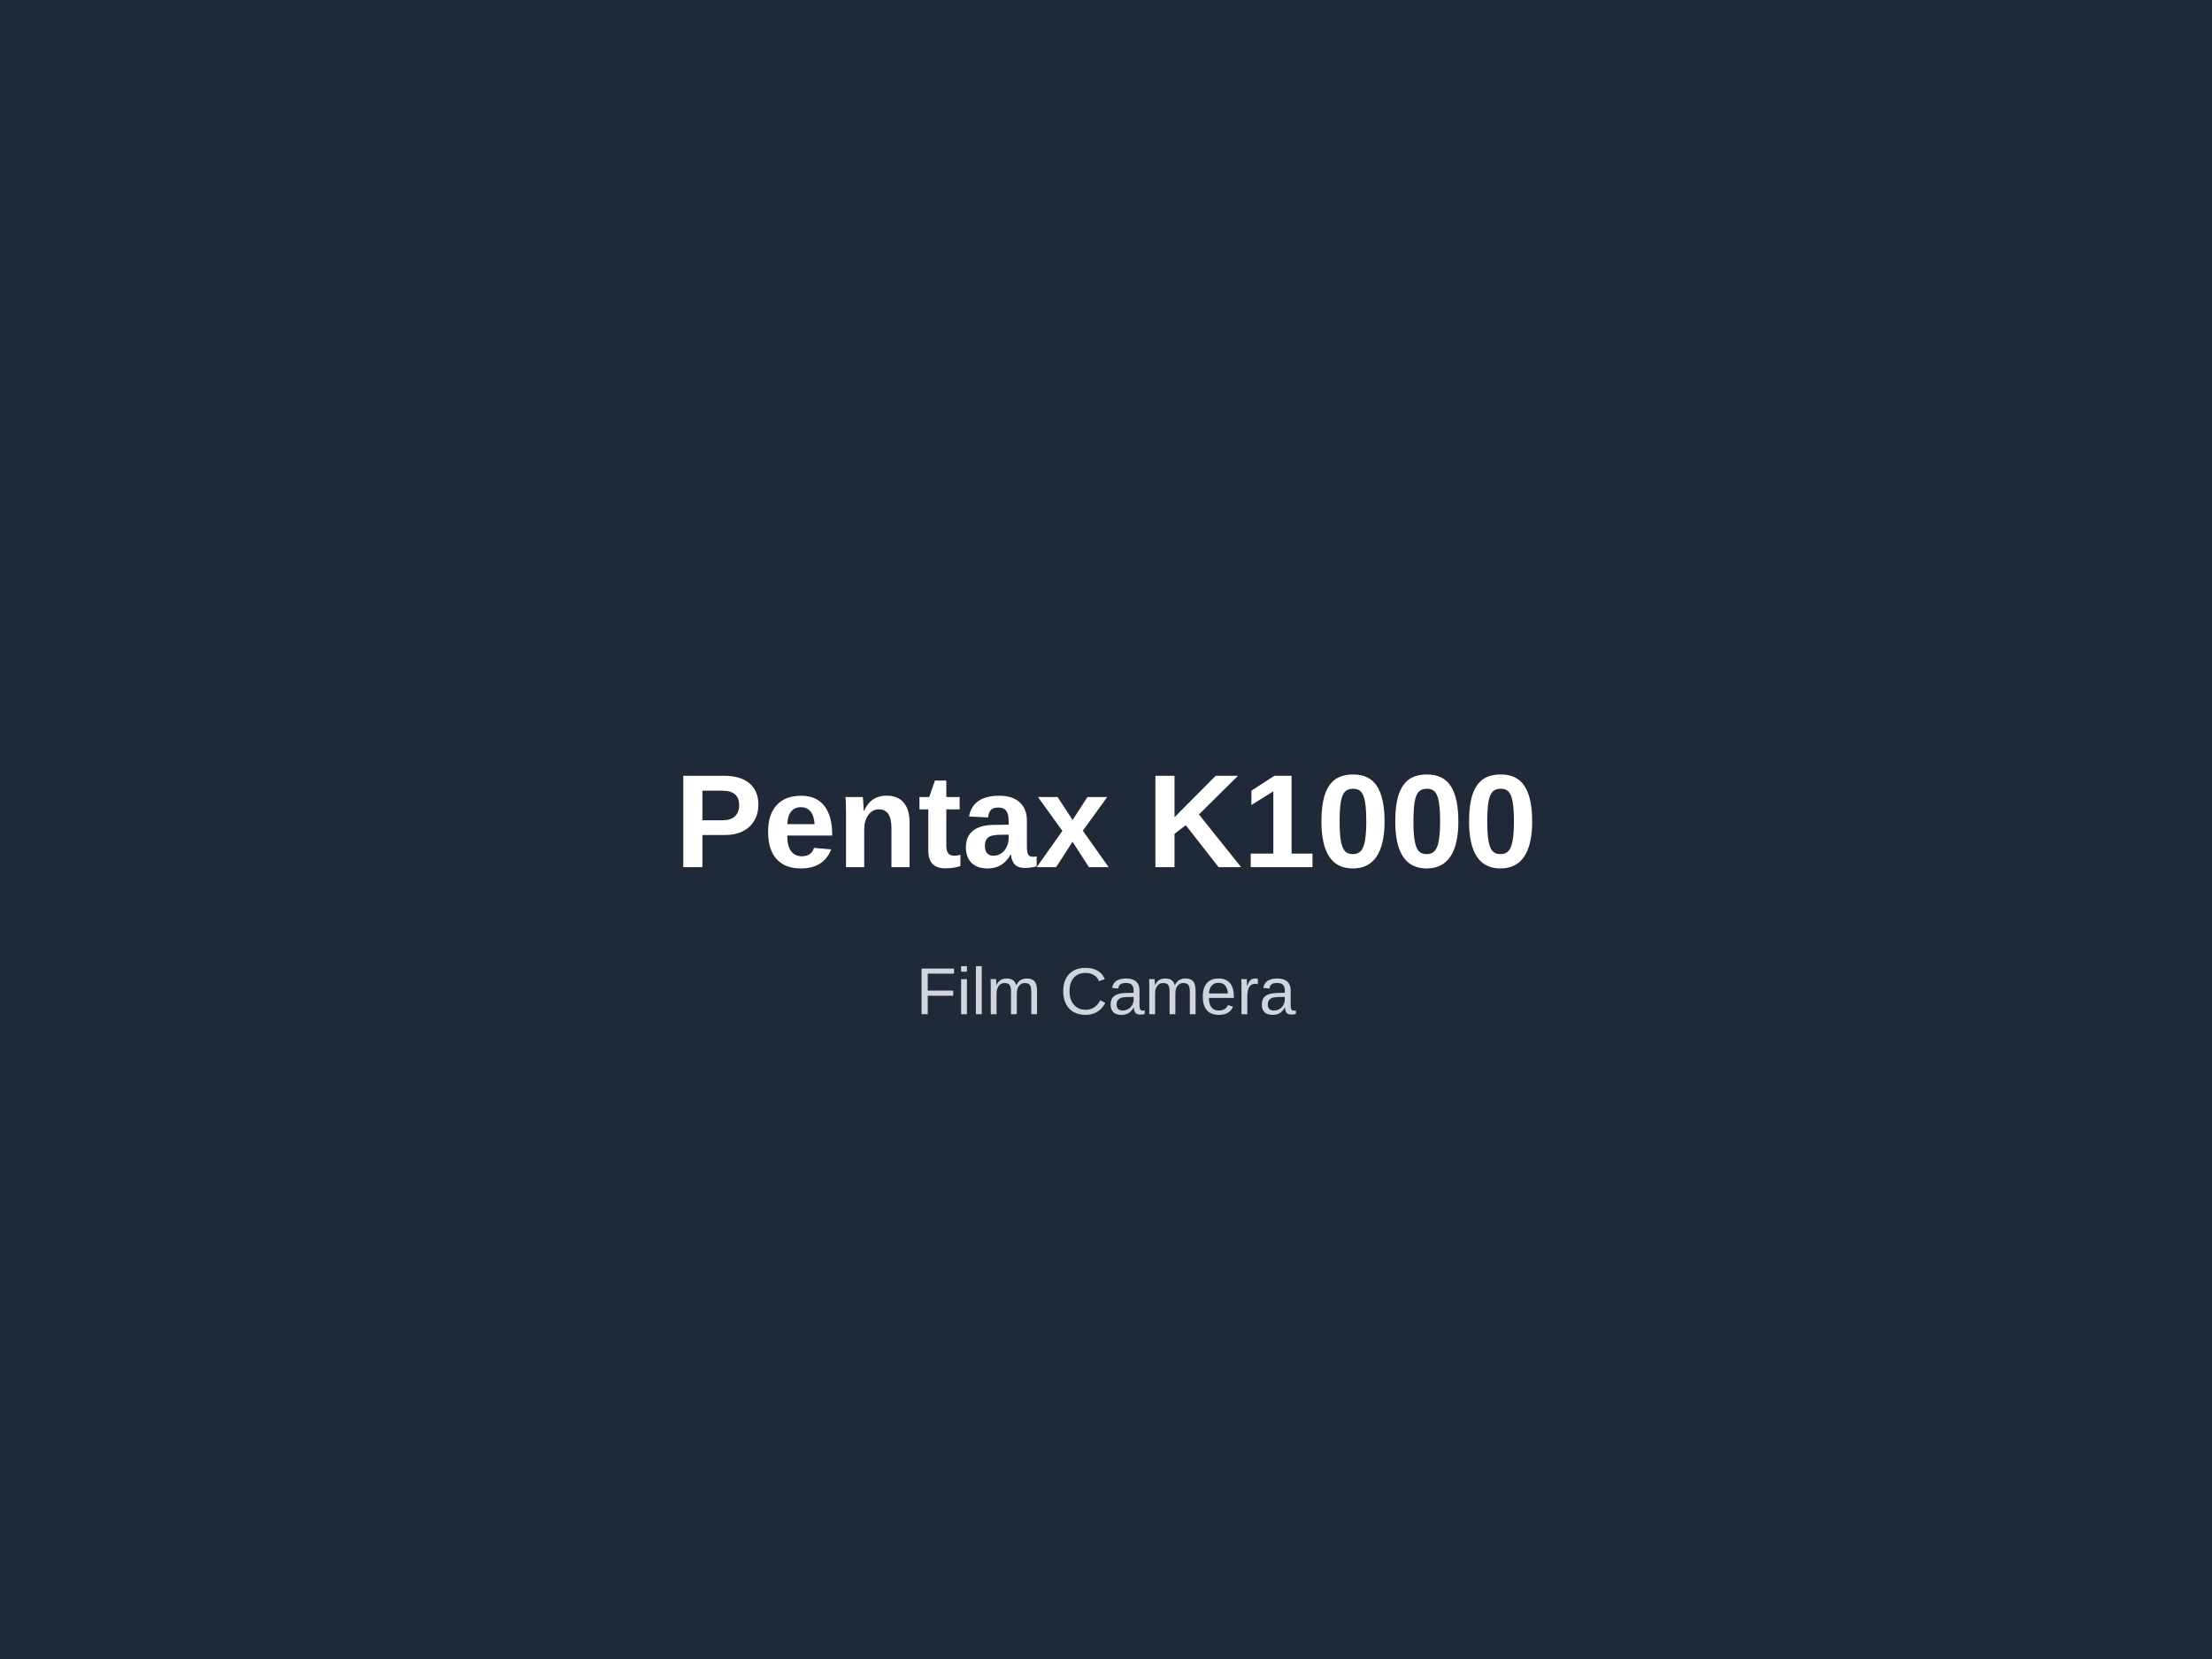
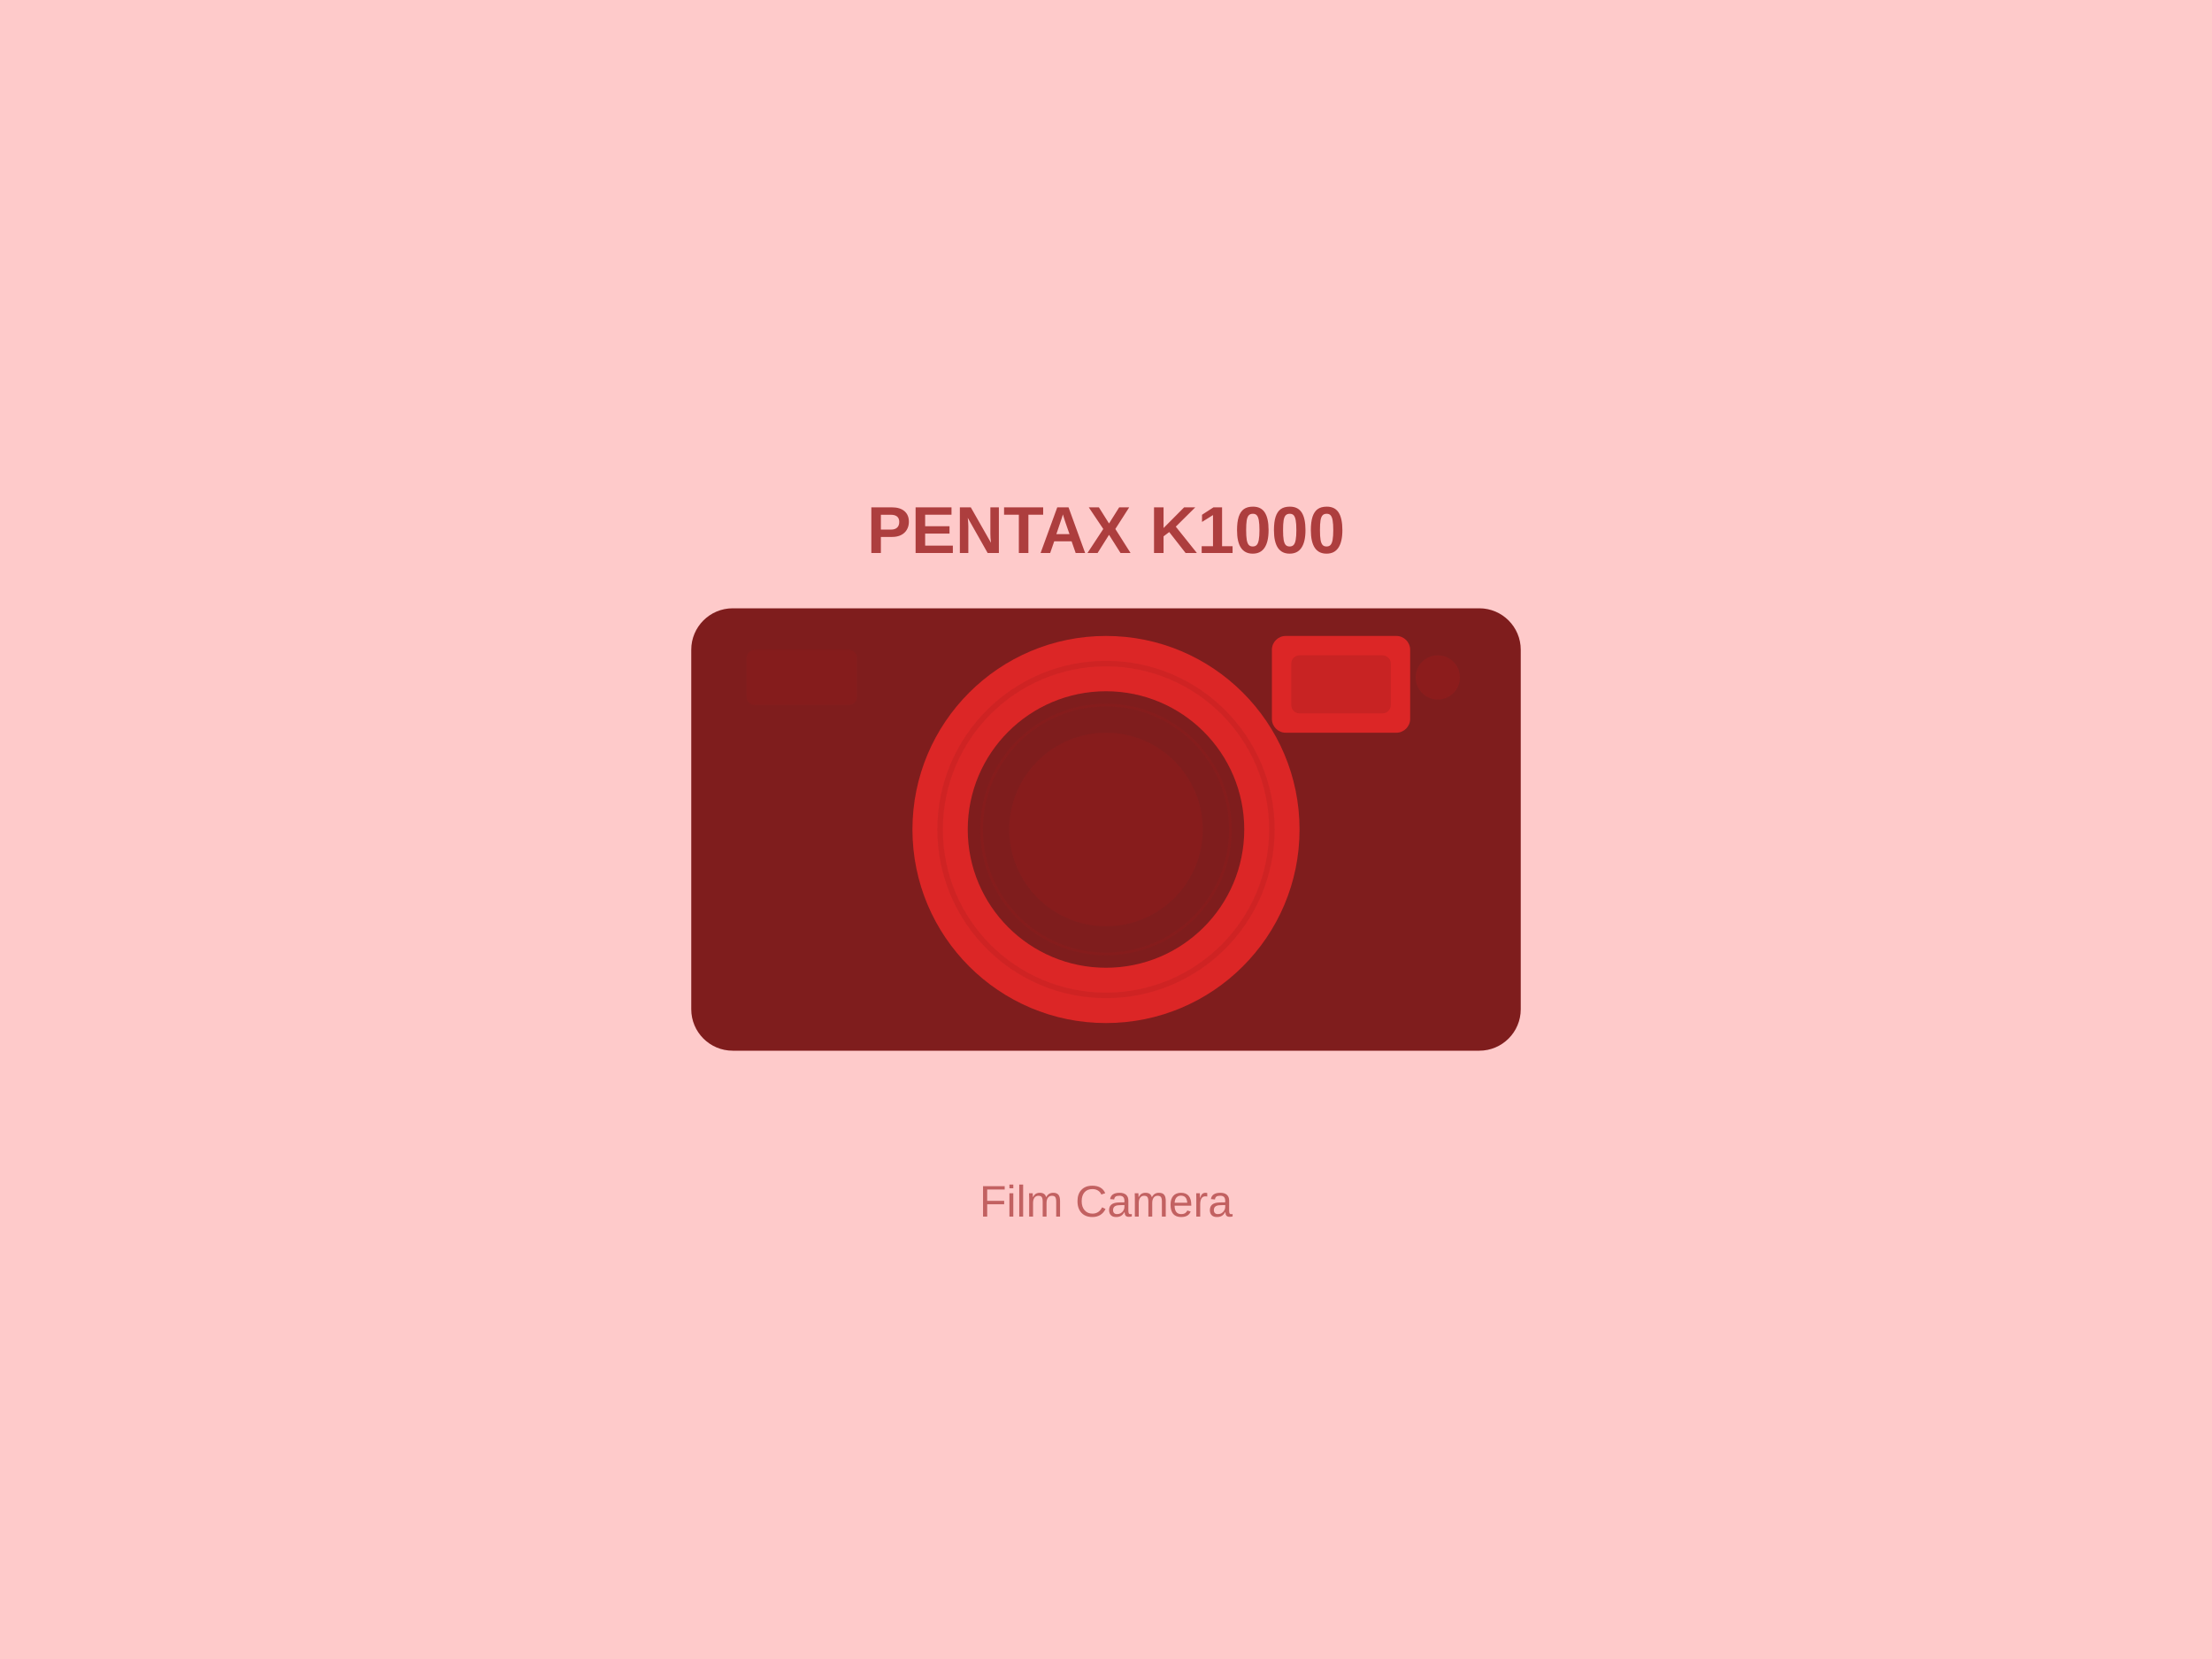
<svg xmlns="http://www.w3.org/2000/svg" width="800" height="600">
-   <rect width="800" height="600" fill="#1f2937" />
-   <text x="50%" y="50%" font-family="Arial, sans-serif" font-size="48" font-weight="bold" fill="white" text-anchor="middle" dominant-baseline="middle">
-     Pentax K1000
-   </text>
-   <text x="50%" y="60%" font-family="Arial, sans-serif" font-size="24" fill="#d1d5db" text-anchor="middle" dominant-baseline="middle">
-     Film Camera
-   </text>
+   <rect width="800" height="600" fill="#fecaca" />
+   <g transform="translate(400, 300)">
+     <rect x="-150" y="-80" width="300" height="160" fill="#7f1d1d" rx="15" />
+     <circle cx="0" cy="0" r="70" fill="#dc2626" />
+     <circle cx="0" cy="0" r="50" fill="#7f1d1d" />
+     <circle cx="0" cy="0" r="35" fill="#991b1b" opacity="0.3" />
+     <circle cx="0" cy="0" r="60" fill="none" stroke="#991b1b" stroke-width="2" opacity="0.2" />
+     <circle cx="0" cy="0" r="45" fill="none" stroke="#991b1b" stroke-width="1" opacity="0.2" />
+     <rect x="60" y="-70" width="50" height="35" fill="#dc2626" rx="5" />
+     <rect x="67" y="-63" width="36" height="21" fill="#991b1b" opacity="0.3" rx="3" />
+     <circle cx="120" cy="-55" r="8" fill="#991b1b" opacity="0.5" />
+     <rect x="-130" y="-65" width="40" height="20" fill="#991b1b" opacity="0.2" rx="3" />
+     <text x="0" y="-100" font-family="Arial, sans-serif" font-size="24" fill="#991b1b" text-anchor="middle" font-weight="bold" opacity="0.8">PENTAX K1000</text>
+     <text x="0" y="140" font-family="Arial, sans-serif" font-size="16" fill="#991b1b" text-anchor="middle" opacity="0.6">Film Camera</text>
+   </g>
</svg>
